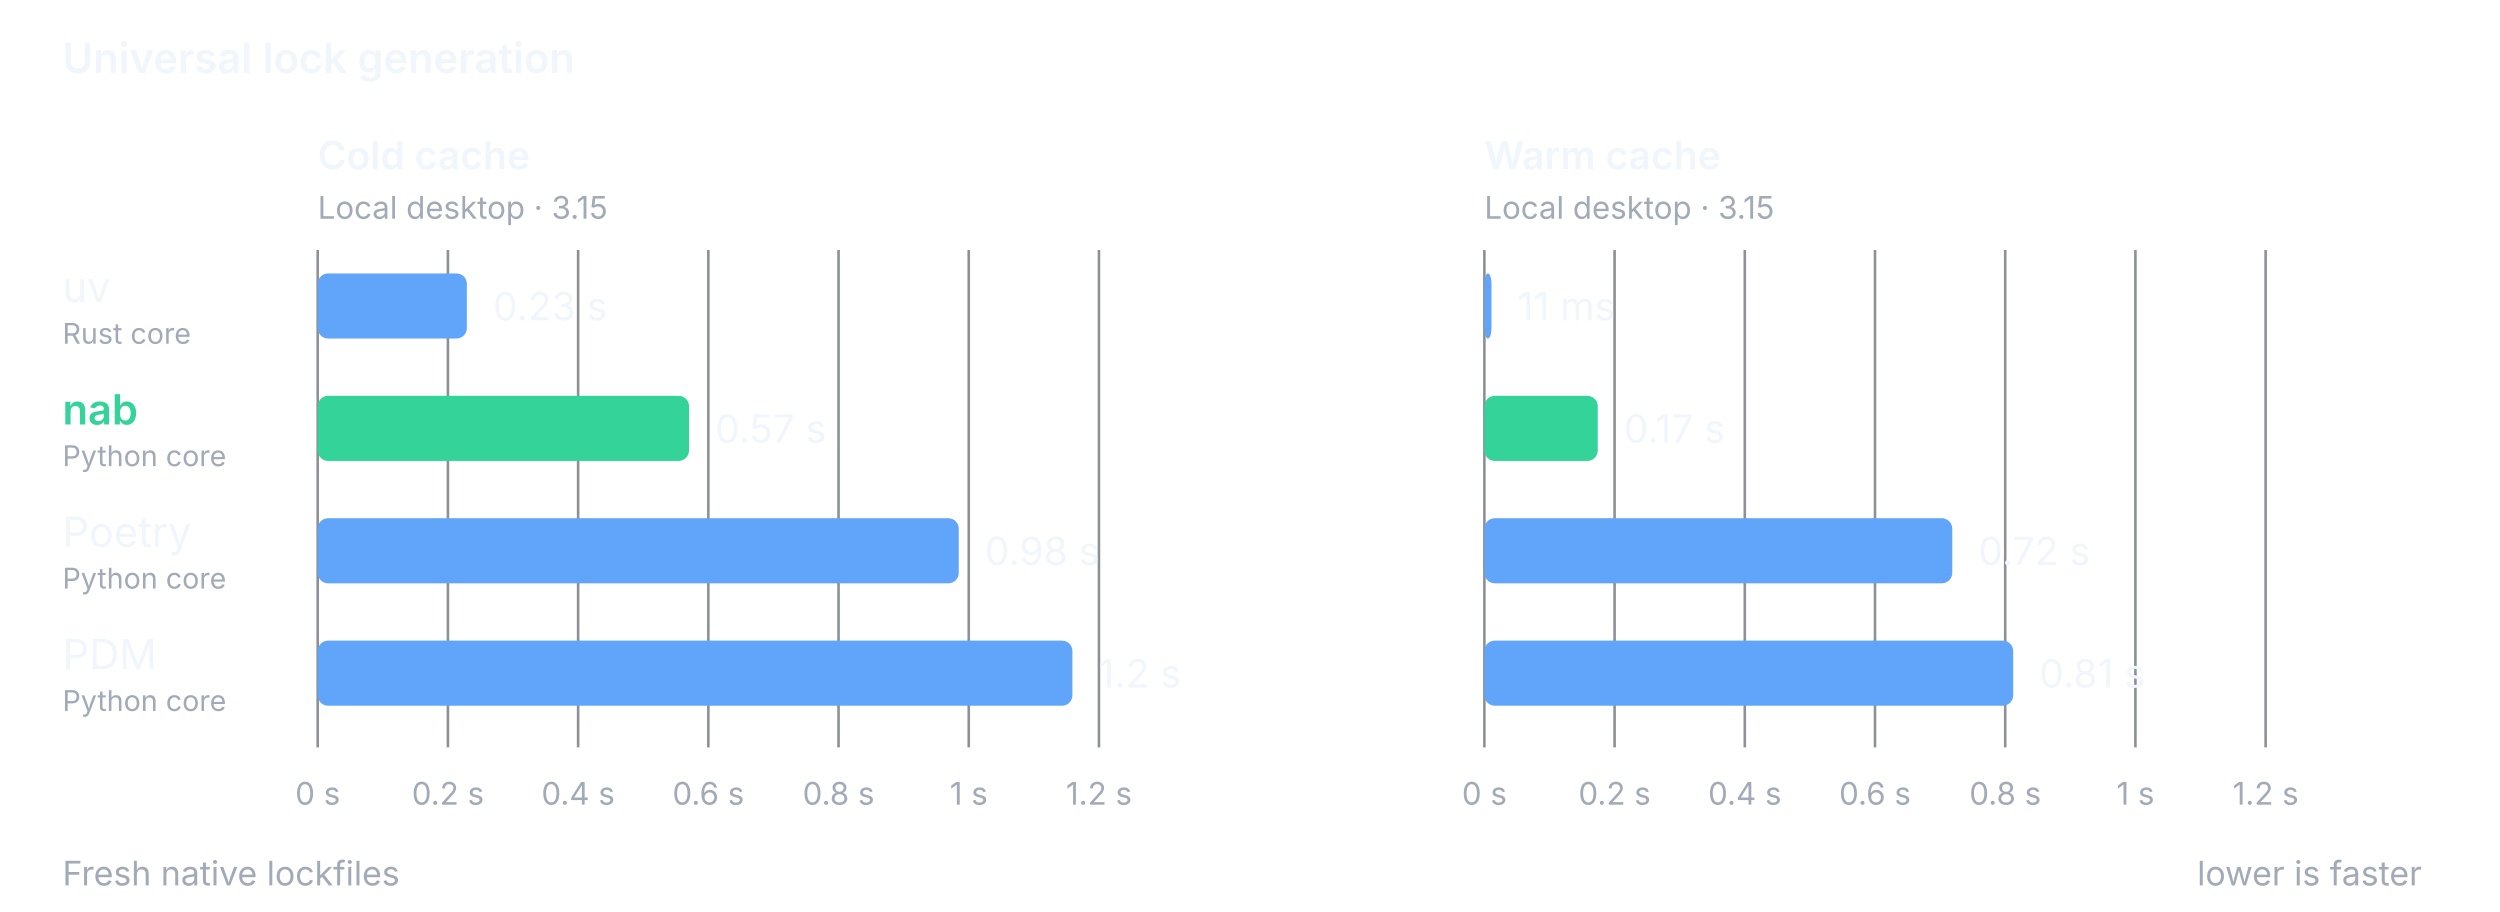
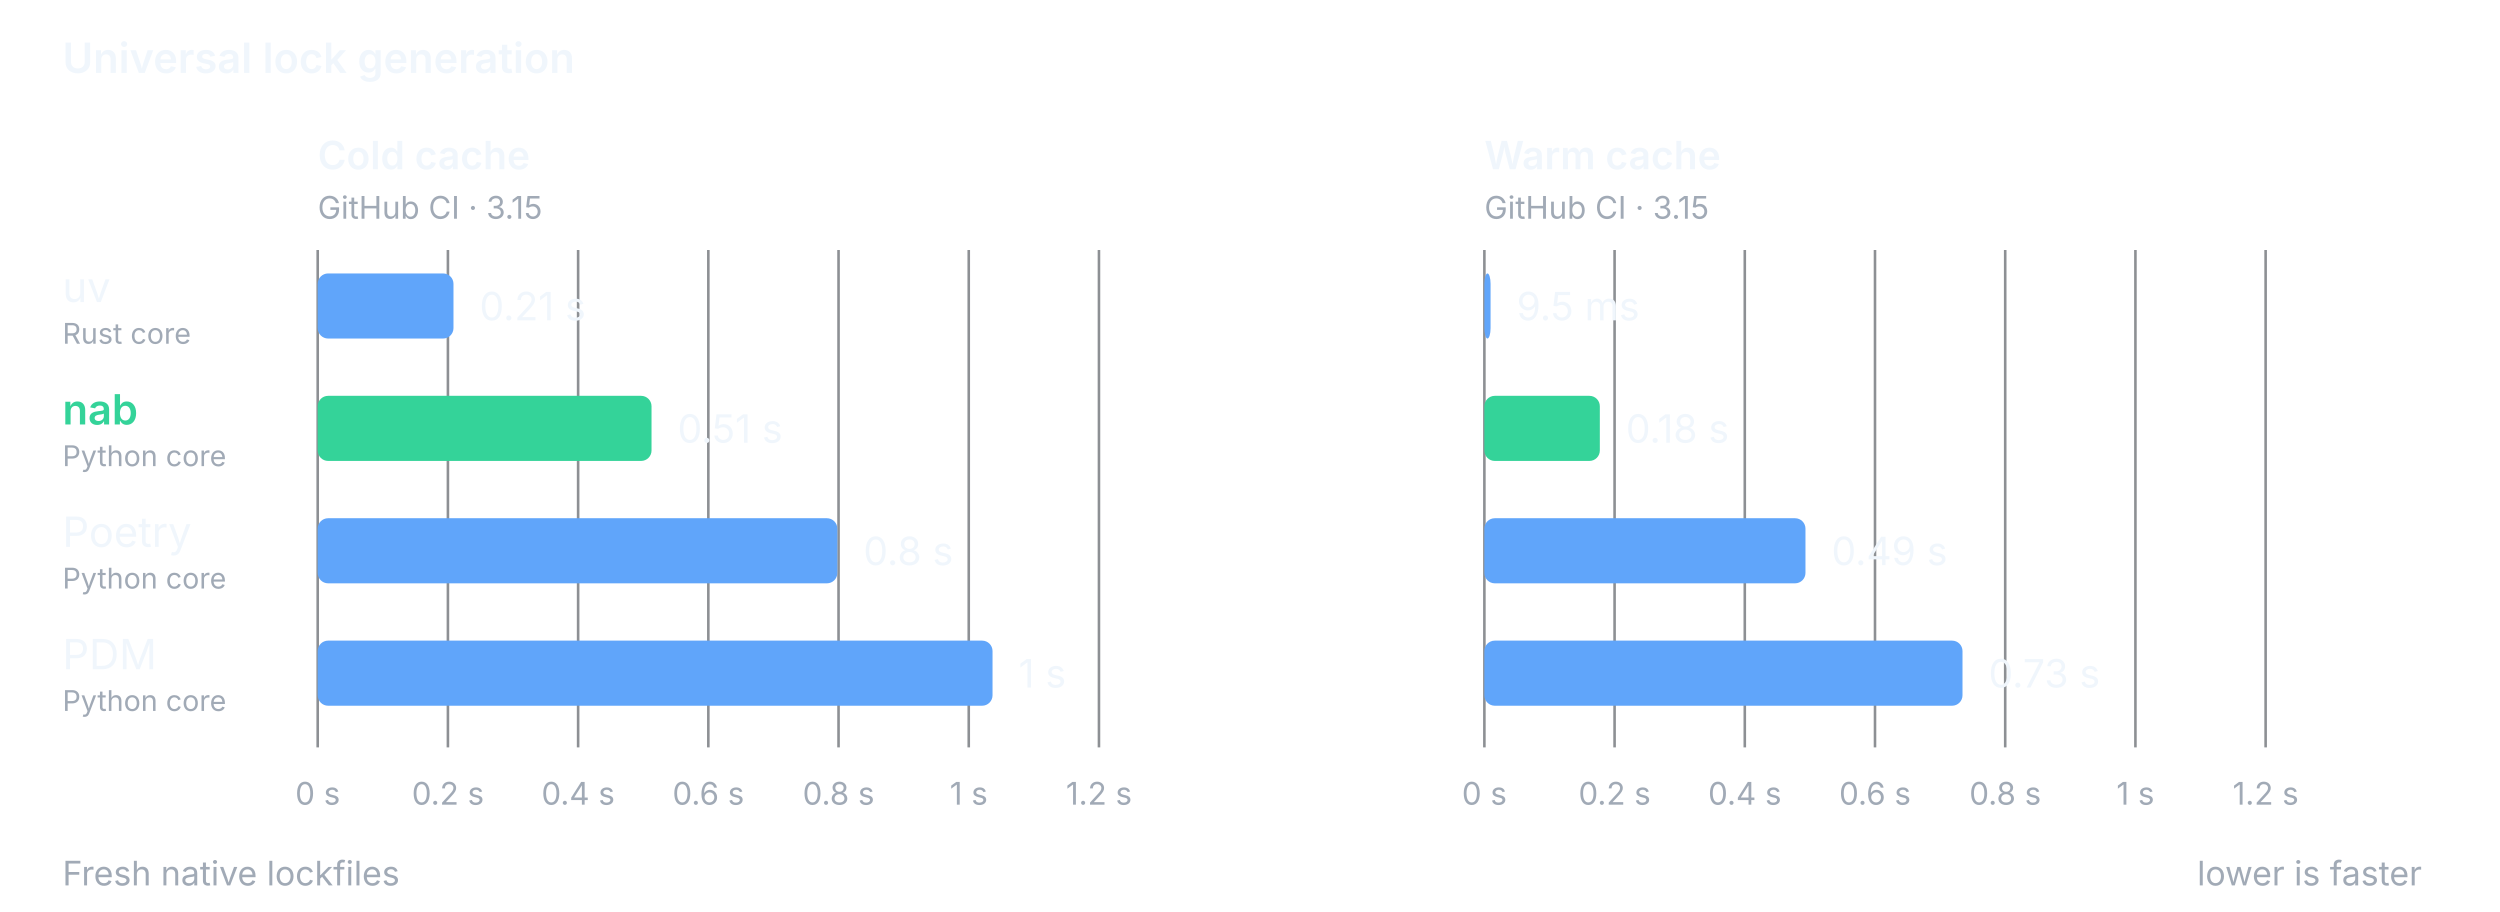
<svg xmlns="http://www.w3.org/2000/svg" width="960" height="350" viewBox="0 0 960 350" role="img" aria-labelledby="title desc">
  <g font-family="-apple-system, BlinkMacSystemFont, Segoe UI, sans-serif">
    <text x="24" y="28" fill="#f0f6fc" font-size="16" font-weight="600">Universal lock generation</text>
    <text x="122" y="65" fill="#f0f6fc" font-size="15" font-weight="600">Cold cache</text>
-     <text x="122" y="84" fill="#a1aab6" font-size="12">Local desktop · 3.15</text>
+     <text x="122" y="84" fill="#a1aab6" font-size="12">GitHub CI · 3.15</text>
    <path d="M122.000 96V287" stroke="#30363d" stroke-opacity="0.55" />
    <text x="122.000" y="309" fill="#a1aab6" font-size="12" text-anchor="middle">0 s</text>
    <path d="M172.000 96V287" stroke="#30363d" stroke-opacity="0.55" />
    <text x="172.000" y="309" fill="#a1aab6" font-size="12" text-anchor="middle">0.2 s</text>
    <path d="M222.000 96V287" stroke="#30363d" stroke-opacity="0.55" />
    <text x="222.000" y="309" fill="#a1aab6" font-size="12" text-anchor="middle">0.4 s</text>
    <path d="M272.000 96V287" stroke="#30363d" stroke-opacity="0.55" />
    <text x="272.000" y="309" fill="#a1aab6" font-size="12" text-anchor="middle">0.6 s</text>
    <path d="M322.000 96V287" stroke="#30363d" stroke-opacity="0.55" />
    <text x="322.000" y="309" fill="#a1aab6" font-size="12" text-anchor="middle">0.8 s</text>
    <path d="M372.000 96V287" stroke="#30363d" stroke-opacity="0.55" />
    <text x="372.000" y="309" fill="#a1aab6" font-size="12" text-anchor="middle">1 s</text>
    <path d="M422.000 96V287" stroke="#30363d" stroke-opacity="0.55" />
    <text x="422.000" y="309" fill="#a1aab6" font-size="12" text-anchor="middle">1.2 s</text>
-     <rect id="cold-uv" x="122" y="105" width="57.275" height="25" rx="4" fill="#60a5fa" />
-     <text x="189.275" y="123" fill="#f0f6fc" font-size="15">0.23 s</text>
-     <rect id="cold-nab" x="122" y="152" width="142.594" height="25" rx="4" fill="#34d399" />
-     <text x="274.594" y="170" fill="#f0f6fc" font-size="15">0.57 s</text>
-     <rect id="cold-poetry" x="122" y="199" width="246.161" height="25" rx="4" fill="#60a5fa" />
-     <text x="378.161" y="217" fill="#f0f6fc" font-size="15">0.98 s</text>
-     <rect id="cold-pdm" x="122" y="246" width="289.809" height="25" rx="4" fill="#60a5fa" />
-     <text x="421.809" y="264" fill="#f0f6fc" font-size="15">1.2 s</text>
+     <rect id="cold-uv" x="122" y="105" width="52.137" height="25" rx="4" fill="#60a5fa" />
+     <text x="184.137" y="123" fill="#f0f6fc" font-size="15">0.21 s</text>
+     <rect id="cold-nab" x="122" y="152" width="128.188" height="25" rx="4" fill="#34d399" />
+     <text x="260.188" y="170" fill="#f0f6fc" font-size="15">0.51 s</text>
+     <rect id="cold-poetry" x="122" y="199" width="199.542" height="25" rx="4" fill="#60a5fa" />
+     <text x="331.542" y="217" fill="#f0f6fc" font-size="15">0.8 s</text>
+     <rect id="cold-pdm" x="122" y="246" width="259.133" height="25" rx="4" fill="#60a5fa" />
+     <text x="391.133" y="264" fill="#f0f6fc" font-size="15">1 s</text>
    <text x="570" y="65" fill="#f0f6fc" font-size="15" font-weight="600">Warm cache</text>
-     <text x="570" y="84" fill="#a1aab6" font-size="12">Local desktop · 3.15</text>
+     <text x="570" y="84" fill="#a1aab6" font-size="12">GitHub CI · 3.15</text>
    <path d="M570.000 96V287" stroke="#30363d" stroke-opacity="0.55" />
    <text x="570.000" y="309" fill="#a1aab6" font-size="12" text-anchor="middle">0 s</text>
    <path d="M620.000 96V287" stroke="#30363d" stroke-opacity="0.55" />
    <text x="620.000" y="309" fill="#a1aab6" font-size="12" text-anchor="middle">0.2 s</text>
    <path d="M670.000 96V287" stroke="#30363d" stroke-opacity="0.55" />
    <text x="670.000" y="309" fill="#a1aab6" font-size="12" text-anchor="middle">0.4 s</text>
    <path d="M720.000 96V287" stroke="#30363d" stroke-opacity="0.55" />
    <text x="720.000" y="309" fill="#a1aab6" font-size="12" text-anchor="middle">0.6 s</text>
    <path d="M770.000 96V287" stroke="#30363d" stroke-opacity="0.55" />
    <text x="770.000" y="309" fill="#a1aab6" font-size="12" text-anchor="middle">0.8 s</text>
    <path d="M820.000 96V287" stroke="#30363d" stroke-opacity="0.55" />
    <text x="820.000" y="309" fill="#a1aab6" font-size="12" text-anchor="middle">1 s</text>
    <path d="M870.000 96V287" stroke="#30363d" stroke-opacity="0.55" />
    <text x="870.000" y="309" fill="#a1aab6" font-size="12" text-anchor="middle">1.2 s</text>
-     <rect id="warm-uv" x="570" y="105" width="2.730" height="25" rx="4" fill="#60a5fa" />
-     <text x="582.730" y="123" fill="#f0f6fc" font-size="15">11 ms</text>
-     <rect id="warm-nab" x="570" y="152" width="43.541" height="25" rx="4" fill="#34d399" />
-     <text x="623.541" y="170" fill="#f0f6fc" font-size="15">0.17 s</text>
-     <rect id="warm-poetry" x="570" y="199" width="179.673" height="25" rx="4" fill="#60a5fa" />
-     <text x="759.673" y="217" fill="#f0f6fc" font-size="15">0.72 s</text>
-     <rect id="warm-pdm" x="570" y="246" width="203.070" height="25" rx="4" fill="#60a5fa" />
-     <text x="783.070" y="264" fill="#f0f6fc" font-size="15">0.81 s</text>
+     <rect id="warm-uv" x="570" y="105" width="2.379" height="25" rx="4" fill="#60a5fa" />
+     <text x="582.379" y="123" fill="#f0f6fc" font-size="15">9.5 ms</text>
+     <rect id="warm-nab" x="570" y="152" width="44.335" height="25" rx="4" fill="#34d399" />
+     <text x="624.335" y="170" fill="#f0f6fc" font-size="15">0.18 s</text>
+     <rect id="warm-poetry" x="570" y="199" width="123.302" height="25" rx="4" fill="#60a5fa" />
+     <text x="703.302" y="217" fill="#f0f6fc" font-size="15">0.49 s</text>
+     <rect id="warm-pdm" x="570" y="246" width="183.600" height="25" rx="4" fill="#60a5fa" />
+     <text x="763.600" y="264" fill="#f0f6fc" font-size="15">0.73 s</text>
    <text x="24" y="116" fill="#f0f6fc" font-size="16" font-weight="400">uv</text>
    <text x="24" y="132" fill="#a1aab6" font-size="11">Rust core</text>
    <text x="24" y="163" fill="#34d399" font-size="16" font-weight="600">nab</text>
    <text x="24" y="179" fill="#a1aab6" font-size="11">Python core</text>
    <text x="24" y="210" fill="#f0f6fc" font-size="16" font-weight="400">Poetry</text>
    <text x="24" y="226" fill="#a1aab6" font-size="11">Python core</text>
    <text x="24" y="257" fill="#f0f6fc" font-size="16" font-weight="400">PDM</text>
    <text x="24" y="273" fill="#a1aab6" font-size="11">Python core</text>
    <text x="24" y="340" fill="#a1aab6" font-size="13">Fresh native lockfiles</text>
    <text x="930" y="340" text-anchor="end" fill="#a1aab6" font-size="13">lower is faster</text>
  </g>
</svg>
